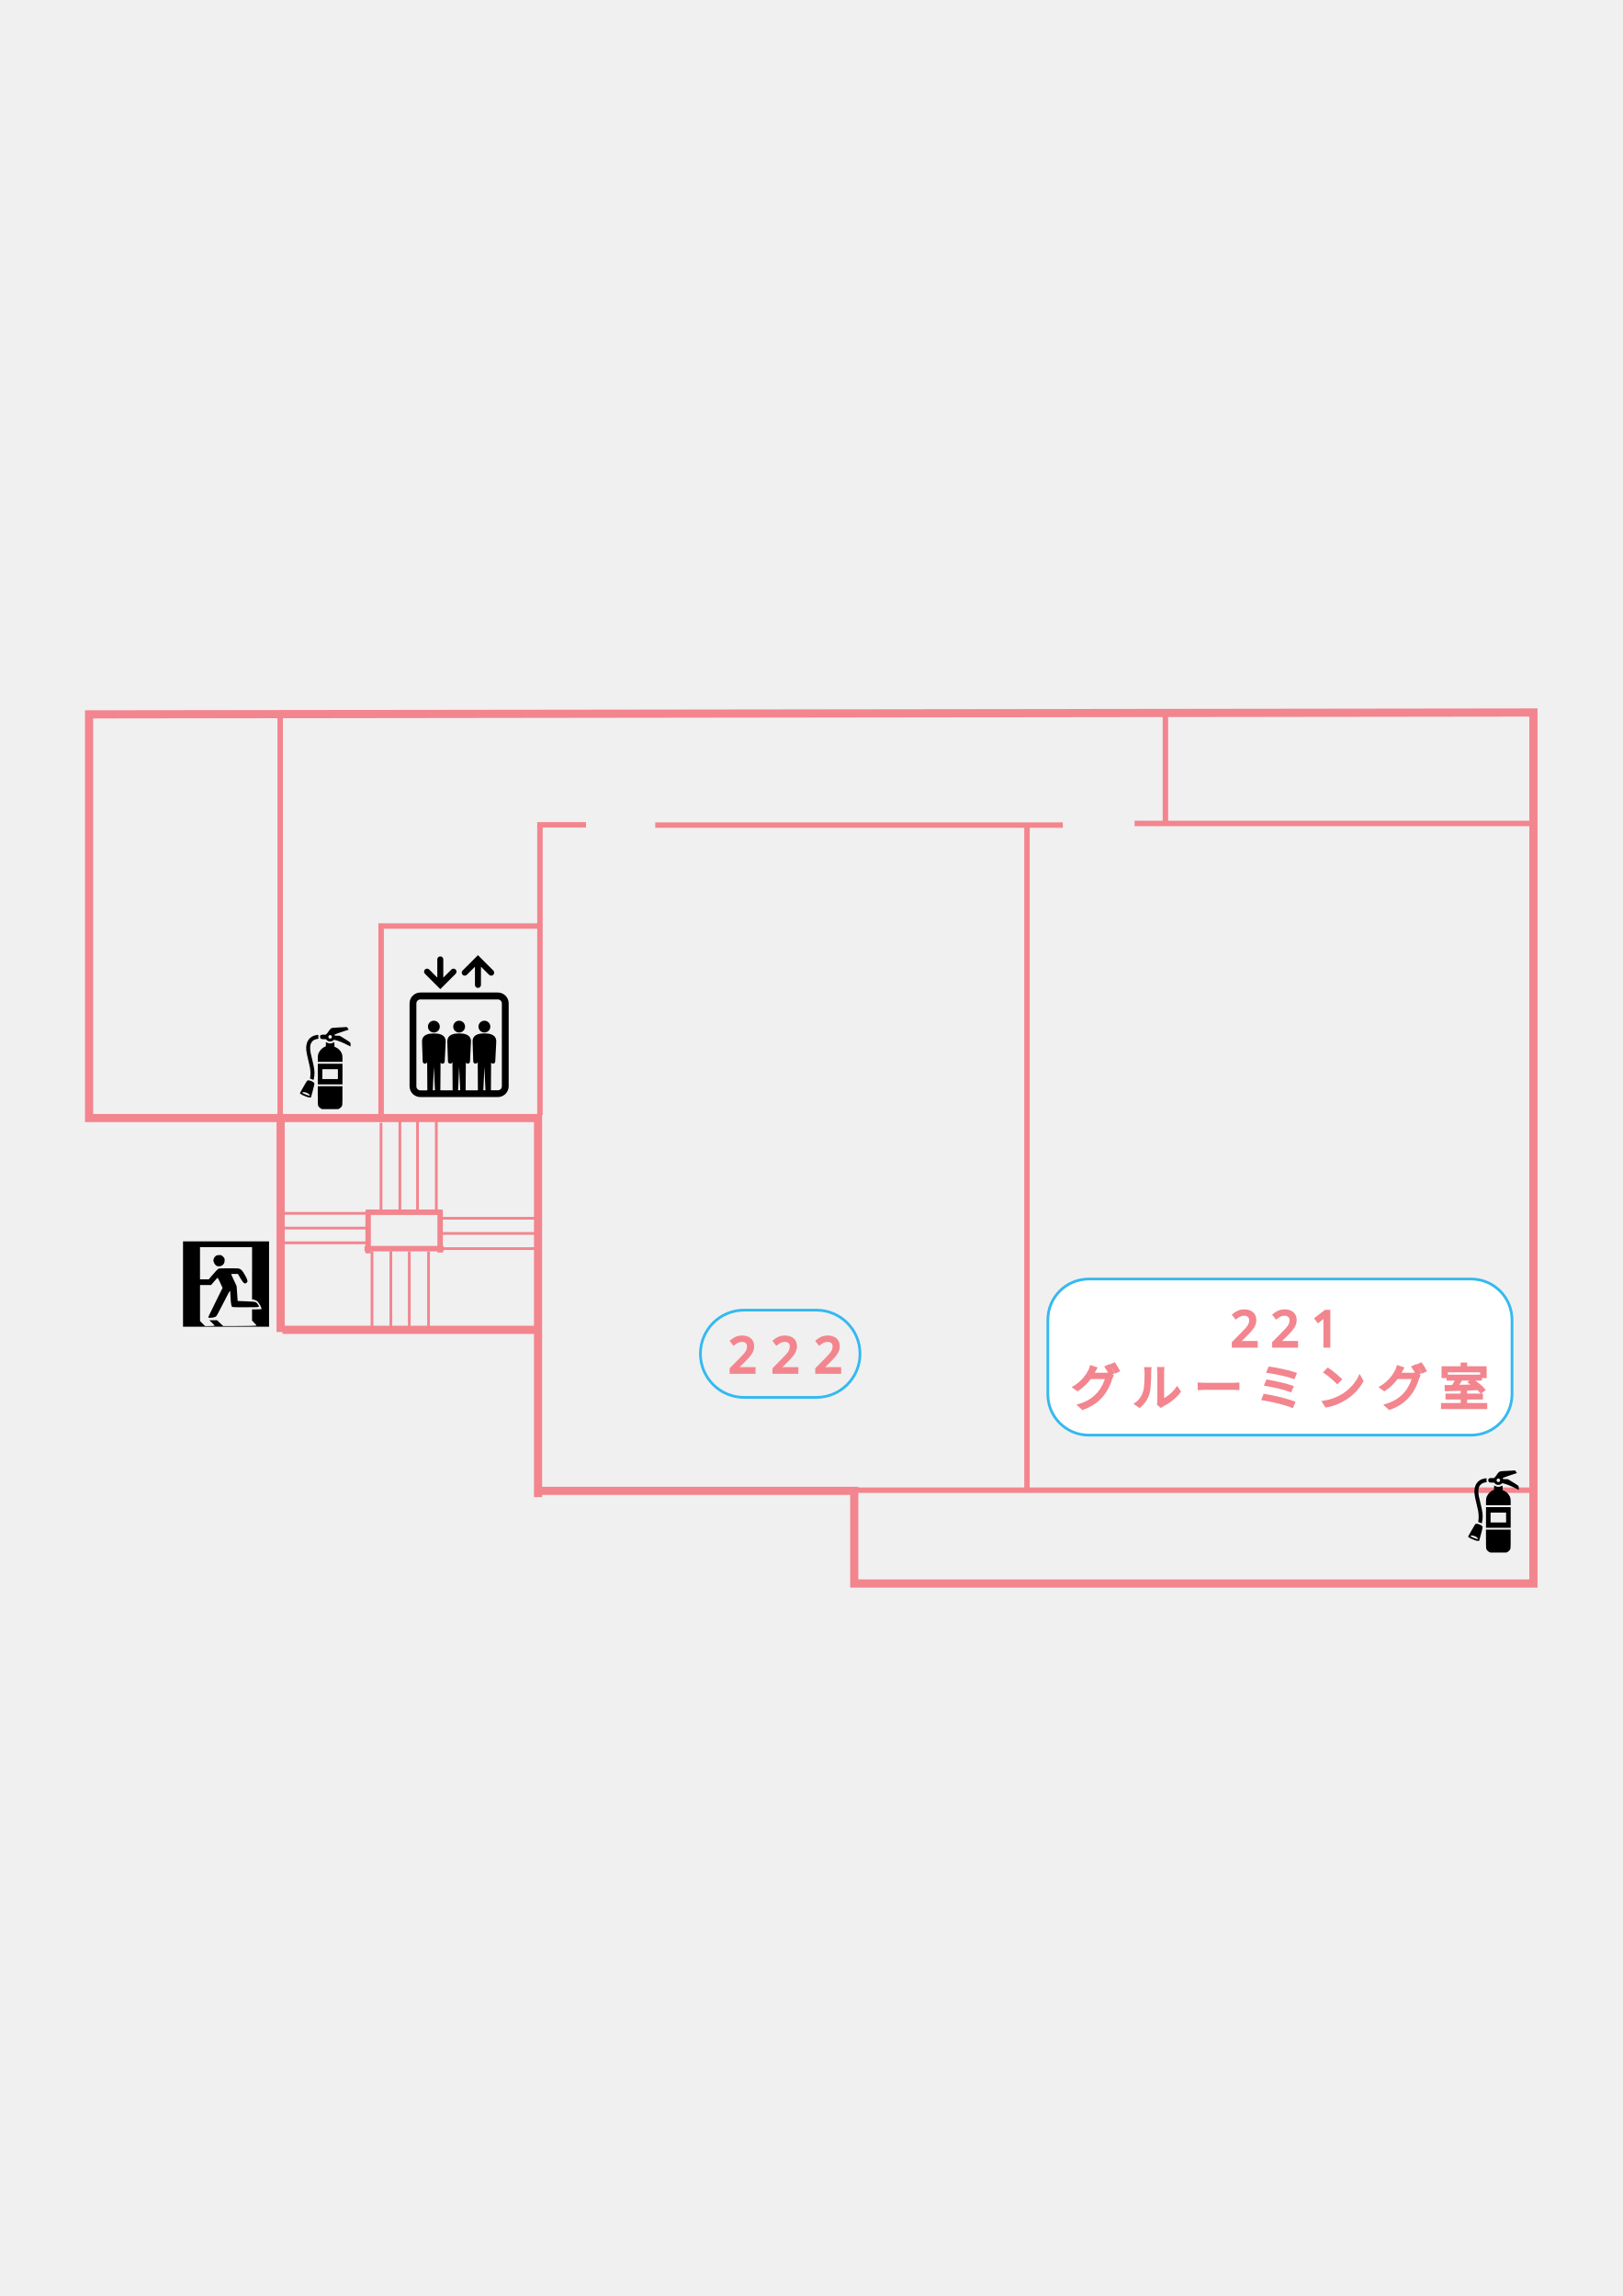
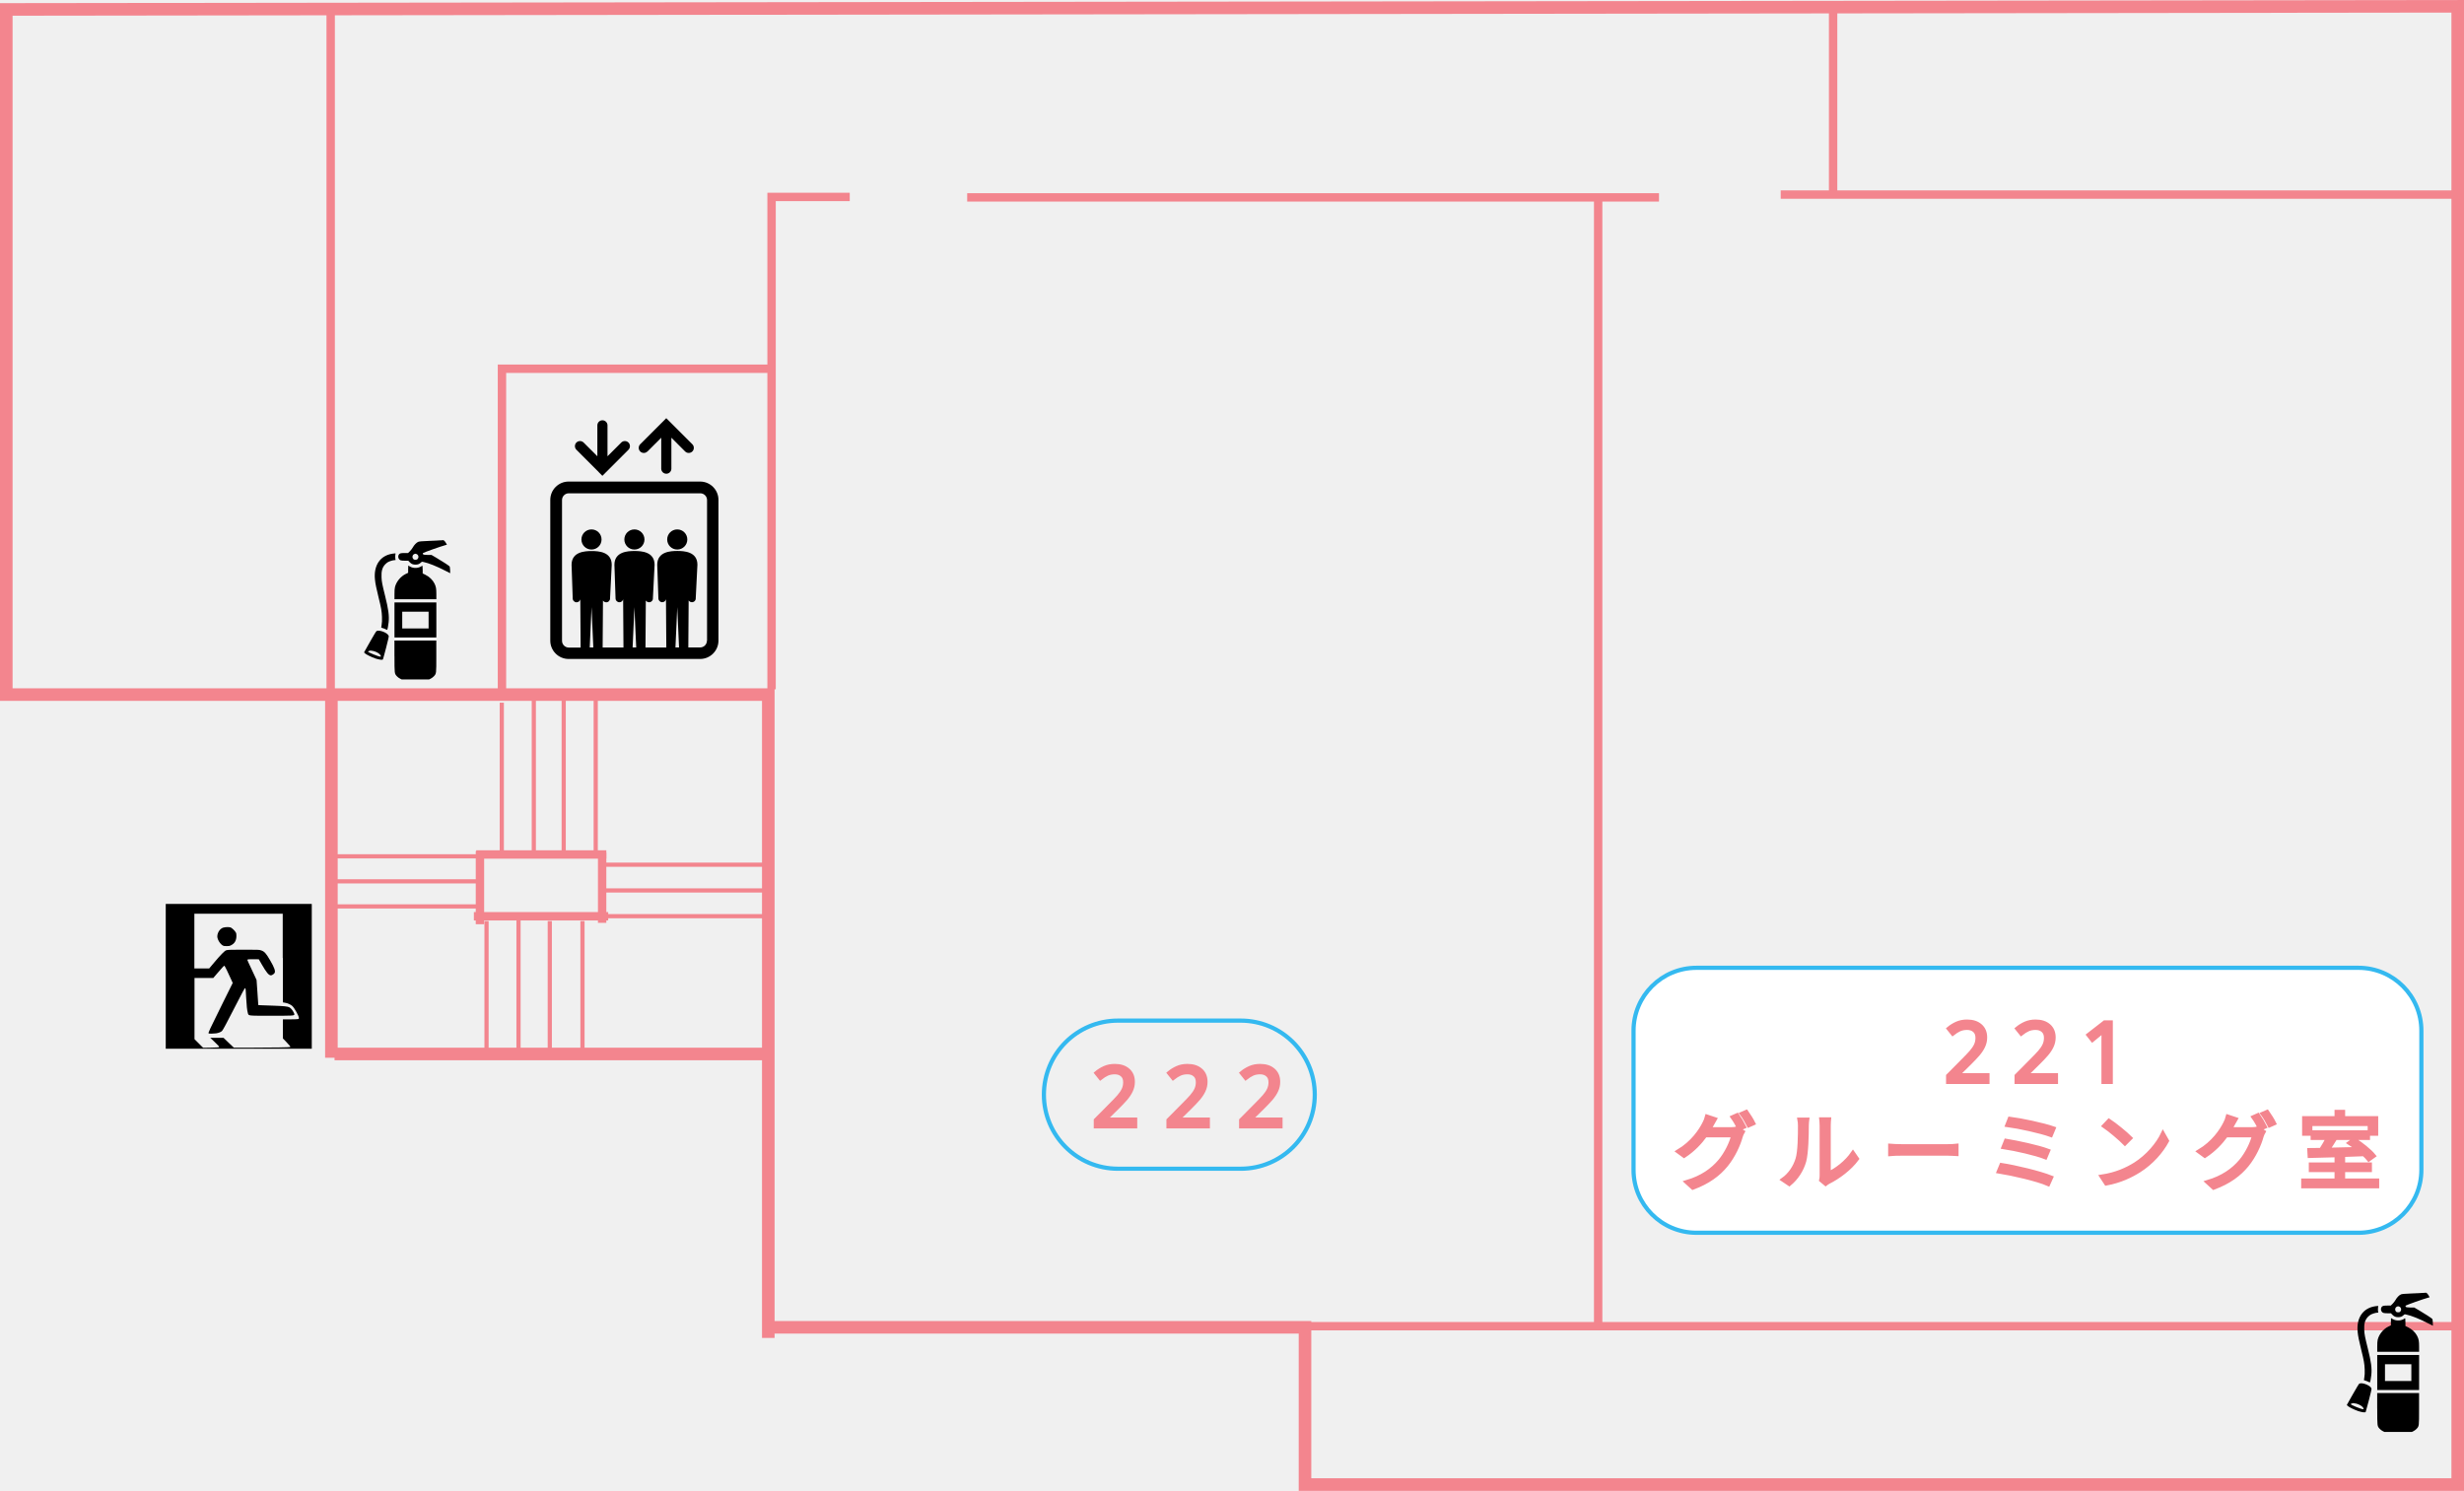
- <svg xmlns="http://www.w3.org/2000/svg" id="_トレース" data-name="トレース" viewBox="0 0 595 842">
+ <svg xmlns="http://www.w3.org/2000/svg" id="_レイヤー_1" data-name="レイヤー 1" viewBox="0 0 587.83 355.72">
  <defs>
    <style>
      .cls-1, .cls-2 {
        stroke: #34b9f0;
      }

      .cls-1, .cls-2, .cls-3, .cls-4, .cls-5, .cls-6, .cls-7 {
        stroke-miterlimit: 10;
      }

-       .cls-1, .cls-5, .cls-6, .cls-7 {
+       .cls-1, .cls-3, .cls-4, .cls-5, .cls-6, .cls-7 {
        fill: none;
      }

      .cls-2 {
        fill: #fff;
      }

-       .cls-3 {
-         letter-spacing: .25em;
+       .cls-8, .cls-9, .cls-3, .cls-5, .cls-10 {
+         isolation: isolate;
      }

-       .cls-3, .cls-4 {
+       .cls-8, .cls-3 {
+         letter-spacing: .3em;
+       }
+ 
+       .cls-8, .cls-3, .cls-5, .cls-10 {
+         font-family: BIZ-UDGothic, 'BIZ UDGothic';
+         font-size: 19.88px;
+       }
+ 
+       .cls-8, .cls-10 {
        fill: #f3858e;
-         font-family: BIZ-UDGothic, 'BIZ UDGothic';
-         font-size: 18px;
      }

      .cls-3, .cls-4, .cls-5, .cls-6, .cls-7 {
        stroke: #f3858e;
      }

-       .cls-4 {
-         letter-spacing: .3em;
+       .cls-5, .cls-10 {
+         letter-spacing: .25em;
      }

      .cls-6 {
        stroke-width: 3px;
      }

      .cls-7 {
        stroke-width: 2px;
      }
    </style>
  </defs>
  <g>
    <g>
-       <line class="cls-5" x1="139.71" y1="411.76" x2="139.71" y2="444.06" />
-       <line class="cls-5" x1="146.63" y1="410.4" x2="146.63" y2="444.21" />
-       <line class="cls-5" x1="153.09" y1="411.01" x2="153.09" y2="444.51" />
-       <line class="cls-5" x1="160" y1="410.86" x2="160" y2="444.66" />
-       <line class="cls-5" x1="161.95" y1="446.77" x2="198.17" y2="446.77" />
-       <line class="cls-5" x1="162.25" y1="452.33" x2="197.87" y2="452.33" />
-       <line class="cls-5" x1="162.1" y1="457.89" x2="198.02" y2="457.89" />
-       <line class="cls-5" x1="157.14" y1="458.94" x2="157.14" y2="487.49" />
-       <line class="cls-5" x1="150.08" y1="458.94" x2="150.08" y2="487.34" />
-       <line class="cls-5" x1="143.32" y1="458.79" x2="143.32" y2="486.74" />
-       <line class="cls-5" x1="136.41" y1="458.94" x2="136.41" y2="486.59" />
-       <line class="cls-5" x1="134.61" y1="455.78" x2="103.95" y2="455.78" />
-       <line class="cls-5" x1="103.65" y1="450.37" x2="135.66" y2="450.37" />
-       <line class="cls-5" x1="103.95" y1="444.96" x2="135.36" y2="444.96" />
+       <line class="cls-4" x1="119.71" y1="167.66" x2="119.71" y2="203.33" />
+       <line class="cls-4" x1="127.35" y1="166.16" x2="127.35" y2="203.49" />
+       <line class="cls-4" x1="134.48" y1="166.83" x2="134.48" y2="203.82" />
+       <line class="cls-4" x1="142.12" y1="166.66" x2="142.12" y2="203.99" />
+       <line class="cls-4" x1="144.27" y1="206.32" x2="184.26" y2="206.32" />
+       <line class="cls-4" x1="144.6" y1="212.46" x2="183.93" y2="212.46" />
+       <line class="cls-4" x1="144.43" y1="218.6" x2="184.1" y2="218.6" />
+       <line class="cls-4" x1="138.96" y1="219.76" x2="138.96" y2="251.28" />
+       <line class="cls-4" x1="131.16" y1="219.76" x2="131.16" y2="251.12" />
+       <line class="cls-4" x1="123.7" y1="219.59" x2="123.7" y2="250.45" />
+       <line class="cls-4" x1="116.07" y1="219.76" x2="116.07" y2="250.29" />
+       <line class="cls-4" x1="114.08" y1="216.27" x2="80.22" y2="216.27" />
+       <line class="cls-4" x1="79.89" y1="210.29" x2="115.24" y2="210.29" />
+       <line class="cls-4" x1="80.22" y1="204.32" x2="114.91" y2="204.32" />
    </g>
    <g>
-       <polyline class="cls-6" points="197.29 549.02 197.29 410.01 32.66 410.01 32.66 261.97 562.28 261.29 562.28 580.71 313.24 580.71 313.24 546.73 197.29 546.73" />
-       <line class="cls-6" x1="102.9" y1="410.69" x2="102.9" y2="488.48" />
-       <line class="cls-6" x1="103.58" y1="487.67" x2="196.75" y2="487.67" />
+       <polyline class="cls-6" points="183.29 319.23 183.29 165.73 1.5 165.73 1.5 2.25 586.33 1.5 586.33 354.22 311.33 354.22 311.33 316.7 183.29 316.7" />
+       <line class="cls-6" x1="79.06" y1="166.48" x2="79.06" y2="252.38" />
+       <line class="cls-6" x1="79.81" y1="251.48" x2="182.7" y2="251.48" />
    </g>
    <g>
-       <line class="cls-7" x1="134.99" y1="443.85" x2="134.99" y2="459.63" />
-       <line class="cls-7" x1="133.68" y1="457.91" x2="162.7" y2="457.91" />
-       <line class="cls-7" x1="161.39" y1="459.33" x2="161.39" y2="444.16" />
-       <line class="cls-7" x1="134.19" y1="444.56" x2="162.3" y2="444.56" />
-       <line class="cls-7" x1="102.74" y1="408.97" x2="102.74" y2="262.84" />
-       <polyline class="cls-7" points="139.75 408.87 139.75 339.6 197.59 339.6" />
-       <polyline class="cls-7" points="197.99 408.87 197.99 302.48 214.88 302.48" />
-       <line class="cls-7" x1="240.26" y1="302.58" x2="389.72" y2="302.58" />
-       <line class="cls-7" x1="416.02" y1="301.98" x2="562.04" y2="301.98" />
-       <line class="cls-7" x1="427.34" y1="262.54" x2="427.34" y2="301.37" />
-       <line class="cls-7" x1="376.58" y1="302.69" x2="376.58" y2="546.8" />
-       <line class="cls-7" x1="313.78" y1="546.49" x2="562.34" y2="546.49" />
+       <line class="cls-7" x1="114.5" y1="203.09" x2="114.5" y2="220.52" />
+       <line class="cls-7" x1="113.05" y1="218.62" x2="145.1" y2="218.62" />
+       <line class="cls-7" x1="143.65" y1="220.19" x2="143.65" y2="203.44" />
+       <line class="cls-7" x1="113.61" y1="203.88" x2="144.65" y2="203.88" />
+       <line class="cls-7" x1="78.89" y1="164.58" x2="78.89" y2="3.21" />
+       <polyline class="cls-7" points="119.75 164.47 119.75 87.98 183.62 87.98" />
+       <polyline class="cls-7" points="184.07 164.47 184.07 46.99 202.72 46.99" />
+       <line class="cls-7" x1="230.74" y1="47.1" x2="395.78" y2="47.1" />
+       <line class="cls-7" x1="424.82" y1="46.43" x2="586.07" y2="46.43" />
+       <line class="cls-7" x1="437.32" y1="2.88" x2="437.32" y2="45.76" />
+       <line class="cls-7" x1="381.27" y1="47.22" x2="381.27" y2="316.78" />
+       <line class="cls-7" x1="311.93" y1="316.43" x2="586.4" y2="316.43" />
    </g>
  </g>
  <g>
-     <path d="M159.09,374.32c-1.2,0-2.17.97-2.17,2.17s.97,2.17,2.17,2.17,2.17-.97,2.17-2.17-.97-2.17-2.17-2.17Z" />
-     <path d="M168.36,374.32c-1.2,0-2.17.97-2.17,2.17s.97,2.17,2.17,2.17,2.17-.97,2.17-2.17c0-1.2-.97-2.17-2.17-2.17Z" />
-     <path d="M177.62,374.32c-1.2,0-2.17.97-2.17,2.17s.97,2.17,2.17,2.17,2.17-.97,2.17-2.17-.97-2.17-2.17-2.17Z" />
-     <path d="M182.56,363.98h-28.42c-2.18,0-3.96,1.78-3.96,3.96v30.42c0,2.18,1.78,3.96,3.96,3.96h28.42c2.18,0,3.96-1.78,3.96-3.96v-30.42c0-2.18-1.78-3.96-3.96-3.96ZM158.71,399.83l.39-8.7.39,8.7h-.77ZM167.97,399.83l.39-8.7.39,8.7h-.77ZM177.23,399.83l.39-8.7.39,8.7h-.77ZM184.03,398.37c0,.81-.66,1.46-1.46,1.46h-2.56l.07-10.15c.16.23.42.39.73.38.47-.02.83-.42.8-.88l.36-7.22c0-2.84-2.88-2.98-4.34-2.98s-4.34.14-4.34,2.98l.24,7.22c-.02.47.34.86.8.88.41.02.75-.26.84-.64l.07,10.42h-4.5l.07-10.15c.16.23.42.39.73.38.47-.02.83-.42.8-.88l.36-7.22c0-2.84-2.88-2.98-4.34-2.98s-4.34.14-4.34,2.98l.24,7.22c-.02.47.34.86.8.88.41.02.75-.26.84-.64l.07,10.42h-4.5l.07-10.15c.16.23.42.39.73.38.47-.02.82-.42.8-.88l.36-7.22c0-2.84-2.88-2.98-4.34-2.98s-4.34.14-4.34,2.98l.24,7.22c-.02.47.34.86.8.88.41.02.75-.26.84-.64l.07,10.42h-2.56c-.81,0-1.46-.66-1.46-1.46v-30.42c0-.81.66-1.46,1.46-1.46h28.42c.81,0,1.46.66,1.46,1.46v30.42h0Z" />
-     <path d="M171.19,357.48l2.97-2.97v6.68c0,.61.49,1.1,1.1,1.1s1.1-.49,1.1-1.1v-6.68l2.97,2.97c.22.22.5.32.78.32s.57-.11.78-.32c.43-.43.43-1.13,0-1.56l-4.85-4.85-.78-.78-.78.78-4.85,4.85c-.43.43-.43,1.13,0,1.56.43.43,1.13.43,1.56,0Z" />
-     <path d="M160.67,361.96h0s.78.78.78.78l.78-.78s0,0,0,0l4.85-4.85c.43-.43.43-1.13,0-1.56-.43-.43-1.13-.43-1.56,0l-2.97,2.97v-6.68c0-.61-.49-1.1-1.1-1.1s-1.1.49-1.1,1.1v6.68l-2.97-2.97c-.43-.43-1.13-.43-1.56,0-.43.43-.43,1.13,0,1.56l4.85,4.85Z" />
+     <path d="M141.11,126.32c-1.33,0-2.4,1.07-2.4,2.4s1.07,2.4,2.4,2.4,2.4-1.07,2.4-2.4-1.07-2.4-2.4-2.4Z" />
+     <path d="M151.35,126.32c-1.33,0-2.4,1.07-2.4,2.4s1.07,2.4,2.4,2.4,2.4-1.07,2.4-2.4-1.07-2.4-2.4-2.4Z" />
+     <path d="M161.57,126.32c-1.33,0-2.4,1.07-2.4,2.4s1.07,2.4,2.4,2.4,2.4-1.07,2.4-2.4-1.07-2.4-2.4-2.4Z" />
+     <path d="M167.03,114.9h-31.38c-2.41,0-4.37,1.97-4.37,4.37v33.59c0,2.41,1.97,4.37,4.37,4.37h31.38c2.41,0,4.37-1.97,4.37-4.37v-33.59c0-2.41-1.97-4.37-4.37-4.37ZM140.69,154.48l.43-9.61.43,9.61h-.86ZM150.92,154.48l.43-9.61.43,9.61h-.86ZM161.14,154.48l.43-9.61.43,9.61h-.86ZM168.65,152.87c0,.89-.73,1.61-1.61,1.61h-2.83l.08-11.21c.18.25.46.43.81.42.52-.02.92-.46.88-.97l.4-7.97c0-3.14-3.18-3.29-4.79-3.29s-4.79.15-4.79,3.29l.27,7.97c-.02.52.38.95.88.97.45.02.83-.29.93-.71l.08,11.51h-4.97l.08-11.21c.18.25.46.43.81.42.52-.02.92-.46.88-.97l.4-7.97c0-3.14-3.18-3.29-4.79-3.29s-4.79.15-4.79,3.29l.27,7.97c-.02.52.38.95.88.97.45.02.83-.29.93-.71l.08,11.51h-4.97l.08-11.21c.18.25.46.43.81.42.52-.02.91-.46.88-.97l.4-7.97c0-3.14-3.18-3.29-4.79-3.29s-4.79.15-4.79,3.29l.27,7.97c-.02.52.38.95.88.97.45.02.83-.29.93-.71l.08,11.51h-2.83c-.89,0-1.61-.73-1.61-1.61v-33.59c0-.89.73-1.61,1.61-1.61h31.38c.89,0,1.61.73,1.61,1.61v33.59h0v-.03Z" />
+     <path d="M154.47,107.72l3.28-3.28v7.38c0,.67.54,1.21,1.21,1.21s1.21-.54,1.21-1.21v-7.38l3.28,3.28c.24.24.55.35.86.35s.63-.12.86-.35c.47-.47.47-1.25,0-1.72l-5.36-5.36-.86-.86-.86.86-5.36,5.36c-.47.47-.47,1.25,0,1.72s1.25.47,1.72,0Z" />
+     <path d="M142.85,112.67h0l.86.86.86-.86h0l5.36-5.36c.47-.47.47-1.25,0-1.72s-1.25-.47-1.72,0l-3.28,3.28v-7.38c0-.67-.54-1.21-1.21-1.21s-1.21.54-1.21,1.21v7.38l-3.28-3.28c-.47-.47-1.25-.47-1.72,0s-.47,1.25,0,1.72l5.36,5.36Z" />
  </g>
  <g>
-     <path d="M126.45,376.68c-.24.03-1.34.09-2.45.13-1.46.06-2.09.11-2.3.19-.38.13-.92.69-1.21,1.22-.11.22-.4.58-.62.81l-.41.4h-.76c-.86,0-1.1.07-1.27.4-.23.44-.01,1.03.44,1.19.13.05.55.08.93.08h.7s.27.29.27.29c.4.41.72.55,1.28.55.52,0,.84-.12,1.19-.45.2-.19.21-.19.58-.11,1.05.21,2.9.95,4.69,1.88.57.29,1.04.53,1.05.53,0,0,0-.31-.02-.69-.02-.51-.05-.72-.14-.81-.15-.17-1.56-1.09-2.83-1.84l-1.05-.62h-.88q-.88,0-.96-.17c-.05-.11-.05-.19-.01-.23.14-.14,3.83-1.45,4.91-1.74l.27-.07-.17-.32c-.25-.44-.5-.68-.66-.67-.08,0-.34.03-.58.05ZM121.28,379.64c.42.15.56.7.25,1.05-.13.15-.21.19-.48.19s-.34-.03-.48-.19c-.29-.34-.17-.88.24-1.05.22-.09.21-.09.46,0Z" />
-     <path d="M116.1,379.57c-2.64.39-4.1,2.51-3.79,5.56.09.92.28,1.84.8,3.95.55,2.2.68,2.94.72,4.16.03.79,0,1.19-.07,1.67-.06.35-.1.64-.09.64.01,0,.19.07.39.13s.48.17.62.25c.15.07.27.12.28.11.07-.07.24-.95.31-1.62.15-1.43-.04-2.84-.77-5.77-.6-2.39-.72-3.02-.76-3.96-.06-1.34.15-2.12.76-2.78.18-.19.44-.41.6-.5.36-.21,1.12-.44,1.45-.44.25,0,.26-.01.21-.15-.07-.19-.06-.97,0-1.17.06-.17.03-.17-.66-.07Z" />
-     <path d="M119.48,382.9v.8l-.58.28c-1.09.54-2,1.68-2.27,2.83-.07.29-.1.78-.1,1.51v1.09h9.05v-1.09c0-1.21-.07-1.62-.4-2.29-.4-.8-1.08-1.47-1.99-1.92l-.56-.27v-.71c0-.39-.02-.78-.04-.86-.04-.14-.05-.14-.15-.05-.2.18-.72.38-1.13.42-.51.05-1.07-.07-1.45-.31-.17-.11-.33-.2-.34-.2-.02,0-.03.36-.03.79Z" />
-     <path d="M116.53,393.88v3.79h9.05v-7.57h-9.05v3.79ZM123.9,393.91v1.81h-5.7v-3.62h5.7v1.81Z" />
-     <path d="M112.67,396.27c-.09.04-.64.94-1.43,2.35l-1.29,2.28.19.2c.23.24,1.46.84,2.3,1.13.35.11.84.23,1.09.25.43.03.46.02.52-.13.04-.09.35-1.21.68-2.49.42-1.61.6-2.38.56-2.51-.16-.65-1.97-1.39-2.62-1.08ZM111.85,400.57c.7.15,1.37.52,1.62.9.15.23.15.35,0,.35-.41,0-2.71-.95-2.67-1.1.02-.07.4-.23.55-.23.04,0,.27.04.51.09Z" />
-     <path d="M116.53,401.71c0,3.82,0,3.75.51,4.33.17.19.46.42.68.52l.38.19h5.9l.38-.19c.22-.11.51-.33.68-.52.52-.58.51-.51.51-4.33v-3.37h-9.05v3.37Z" />
+     <path d="M105.07,128.92c-.27.03-1.48.1-2.71.14-1.61.07-2.31.12-2.54.21-.42.14-1.02.76-1.34,1.35-.12.24-.44.64-.68.89l-.45.44h-.84c-.95,0-1.21.08-1.4.44-.25.49-.01,1.14.49,1.31.14.06.61.09,1.03.09h.77l.3.32c.44.45.8.61,1.41.61.57,0,.93-.13,1.31-.5.22-.21.23-.21.64-.12,1.16.23,3.2,1.05,5.18,2.08.63.32,1.15.59,1.16.59,0,0,0-.34-.02-.76-.02-.56-.06-.8-.15-.89-.17-.19-1.72-1.2-3.13-2.03l-1.16-.68h-.97c-.65,0-1-.06-1.06-.19-.06-.12-.06-.21-.01-.25.15-.15,4.23-1.6,5.42-1.92l.3-.08-.19-.35c-.28-.49-.55-.75-.73-.74-.09,0-.38.03-.64.06h.01ZM99.36,132.19c.46.17.62.77.28,1.16-.14.17-.23.21-.53.21s-.38-.03-.53-.21c-.32-.38-.19-.97.27-1.16.24-.1.23-.1.51,0h.01Z" />
+     <path d="M93.64,132.11c-2.92.43-4.53,2.77-4.19,6.14.1,1.02.31,2.03.88,4.36.61,2.43.75,3.25.8,4.59.03.87,0,1.31-.08,1.84-.07.39-.11.71-.1.71s.21.08.43.14.53.19.68.28c.17.08.3.13.31.12.08-.08.27-1.05.34-1.79.17-1.58-.04-3.14-.85-6.37-.66-2.64-.8-3.33-.84-4.37-.07-1.48.17-2.34.84-3.07.2-.21.49-.45.66-.55.4-.23,1.24-.49,1.6-.49.28,0,.29-.01.23-.17-.08-.21-.07-1.07,0-1.29.07-.19.03-.19-.73-.08h0Z" />
+     <path d="M97.37,135.79v.88l-.64.31c-1.2.6-2.21,1.86-2.51,3.13-.08.32-.11.86-.11,1.67v1.2h9.99v-1.2c0-1.34-.08-1.79-.44-2.53-.44-.88-1.19-1.62-2.2-2.12l-.62-.3v-.78c0-.43-.02-.86-.04-.95-.04-.15-.06-.15-.17-.06-.22.2-.8.42-1.25.46-.56.06-1.18-.08-1.6-.34-.19-.12-.36-.22-.38-.22-.02,0-.03.4-.03.87v-.02Z" />
+     <path d="M94.11,147.91v4.19h9.99v-8.36h-9.99v4.19h0ZM102.25,147.95v2h-6.29v-4h6.29v2Z" />
+     <path d="M89.85,150.55c-.1.04-.71,1.04-1.58,2.59l-1.42,2.52.21.22c.25.27,1.61.93,2.54,1.25.39.12.93.25,1.2.28.47.03.51.02.57-.14.04-.1.39-1.34.75-2.75.46-1.78.66-2.63.62-2.77-.18-.72-2.18-1.53-2.89-1.19h0ZM88.95,155.3c.77.17,1.51.57,1.79.99.17.25.17.39,0,.39-.45,0-2.99-1.05-2.95-1.21.02-.08.44-.25.61-.25.04,0,.3.04.56.1h-.01Z" />
+     <path d="M94.11,156.56c0,4.22,0,4.14.56,4.78.19.21.51.46.75.57l.42.21h6.52l.42-.21c.24-.12.56-.36.75-.57.57-.64.56-.56.56-4.78v-3.72h-9.99v3.72h.01Z" />
  </g>
  <g>
-     <path d="M554.81,539.29c-.24.03-1.34.09-2.45.13-1.46.06-2.09.11-2.3.19-.38.13-.92.69-1.21,1.22-.11.22-.4.58-.62.81l-.41.4h-.76c-.86,0-1.1.07-1.27.4-.23.44-.01,1.03.44,1.19.13.05.55.08.93.08h.7s.27.29.27.29c.4.41.72.55,1.28.55.52,0,.84-.12,1.19-.45.2-.19.21-.19.58-.11,1.05.21,2.9.95,4.69,1.88.57.29,1.04.53,1.05.53,0,0,0-.31-.02-.69-.02-.51-.05-.72-.14-.81-.15-.17-1.56-1.09-2.83-1.84l-1.05-.62h-.88q-.88,0-.96-.17c-.05-.11-.05-.19-.01-.23.14-.14,3.83-1.45,4.91-1.74l.27-.07-.17-.32c-.25-.44-.5-.68-.66-.67-.08,0-.34.03-.58.05ZM549.64,542.25c.42.15.56.7.25,1.05-.13.15-.21.19-.48.19s-.34-.03-.48-.19c-.29-.34-.17-.88.24-1.05.22-.09.21-.09.46,0Z" />
-     <path d="M544.46,542.18c-2.64.39-4.1,2.51-3.79,5.56.09.92.28,1.84.8,3.95.55,2.2.68,2.94.72,4.16.03.79,0,1.19-.07,1.67-.06.35-.1.64-.09.64.01,0,.19.07.39.13s.48.17.62.25c.15.07.27.12.28.11.07-.07.24-.95.31-1.62.15-1.43-.04-2.84-.77-5.77-.6-2.39-.72-3.02-.76-3.96-.06-1.34.15-2.12.76-2.78.18-.19.44-.41.6-.5.36-.21,1.12-.44,1.45-.44.25,0,.26-.01.21-.15-.07-.19-.06-.97,0-1.17.06-.17.03-.17-.66-.07Z" />
-     <path d="M547.84,545.51v.8l-.58.28c-1.09.54-2,1.68-2.27,2.83-.07.29-.1.78-.1,1.51v1.09h9.05v-1.09c0-1.21-.07-1.62-.4-2.29-.4-.8-1.08-1.47-1.99-1.92l-.56-.27v-.71c0-.39-.02-.78-.04-.86-.04-.14-.05-.14-.15-.05-.2.18-.72.38-1.13.42-.51.05-1.07-.07-1.45-.31-.17-.11-.33-.2-.34-.2-.02,0-.03.36-.03.79Z" />
-     <path d="M544.89,556.48v3.79h9.05v-7.57h-9.05v3.79ZM552.26,556.52v1.81h-5.7v-3.62h5.7v1.81Z" />
-     <path d="M541.03,558.88c-.09.04-.64.94-1.43,2.35l-1.29,2.28.19.2c.23.24,1.46.84,2.3,1.13.35.11.84.23,1.09.25.43.03.46.02.52-.13.04-.09.35-1.21.68-2.49.42-1.61.6-2.38.56-2.51-.16-.65-1.97-1.39-2.62-1.08ZM540.21,563.18c.7.15,1.37.52,1.62.9.15.23.15.35,0,.35-.41,0-2.71-.95-2.67-1.1.02-.07.4-.23.55-.23.04,0,.27.04.51.09Z" />
-     <path d="M544.89,564.31c0,3.82,0,3.75.51,4.33.17.19.46.42.68.52l.38.19h5.9l.38-.19c.22-.11.51-.33.68-.52.52-.58.51-.51.51-4.33v-3.37h-9.05v3.37Z" />
+     <path d="M578.08,308.48c-.27.03-1.48.1-2.71.14-1.61.07-2.31.12-2.54.21-.42.14-1.02.76-1.34,1.35-.12.24-.44.64-.68.89l-.45.44h-.84c-.95,0-1.21.08-1.4.44-.25.49-.01,1.14.49,1.31.14.06.61.09,1.03.09h.77l.3.32c.44.45.8.61,1.41.61.57,0,.93-.13,1.31-.5.22-.21.23-.21.64-.12,1.16.23,3.2,1.05,5.18,2.08.63.32,1.15.59,1.16.59,0,0,0-.34-.02-.76-.02-.56-.06-.8-.15-.89-.17-.19-1.72-1.2-3.13-2.03l-1.16-.68h-.97c-.65,0-1-.06-1.06-.19-.06-.12-.06-.21-.01-.25.15-.15,4.23-1.6,5.42-1.92l.3-.08-.19-.35c-.28-.49-.55-.75-.73-.74-.09,0-.38.03-.64.06h.01ZM572.37,311.75c.46.17.62.77.28,1.16-.14.17-.23.21-.53.21s-.38-.03-.53-.21c-.32-.38-.19-.97.27-1.16.24-.1.23-.1.51,0h.01Z" />
+     <path d="M566.65,311.67c-2.92.43-4.53,2.77-4.19,6.14.1,1.02.31,2.03.88,4.36.61,2.43.75,3.25.8,4.59.03.87,0,1.31-.08,1.84-.07.39-.11.71-.1.71s.21.08.43.14.53.19.68.28c.17.08.3.13.31.12.08-.08.27-1.05.34-1.79.17-1.58-.04-3.14-.85-6.37-.66-2.64-.8-3.33-.84-4.37-.07-1.48.17-2.34.84-3.07.2-.21.49-.45.66-.55.4-.23,1.24-.49,1.6-.49.28,0,.29-.01.23-.17-.08-.21-.07-1.07,0-1.29.07-.19.03-.19-.73-.08h0Z" />
+     <path d="M570.39,315.35v.88l-.64.31c-1.2.6-2.21,1.86-2.51,3.13-.08.32-.11.86-.11,1.67v1.2h9.99v-1.2c0-1.34-.08-1.79-.44-2.53-.44-.88-1.19-1.62-2.2-2.12l-.62-.3v-.78c0-.43-.02-.86-.04-.95-.04-.15-.06-.15-.17-.06-.22.2-.8.42-1.25.46-.56.06-1.18-.08-1.6-.34-.19-.12-.36-.22-.38-.22-.02,0-.03.4-.03.87v-.02Z" />
+     <path d="M567.13,327.47v4.19h9.99v-8.36h-9.99v4.19h0ZM575.27,327.51v2h-6.29v-4h6.29v2Z" />
+     <path d="M562.87,330.12c-.1.04-.71,1.04-1.58,2.59l-1.42,2.52.21.22c.25.27,1.61.93,2.54,1.25.39.12.93.25,1.2.28.47.03.51.02.57-.14.04-.1.39-1.34.75-2.75.46-1.78.66-2.63.62-2.77-.18-.72-2.18-1.53-2.89-1.19h0ZM561.96,334.86c.77.17,1.51.57,1.79.99.17.25.17.39,0,.39-.45,0-2.99-1.05-2.95-1.21.02-.08.44-.25.61-.25.04,0,.3.04.56.1h-.01Z" />
+     <path d="M567.13,336.11c0,4.22,0,4.14.56,4.78.19.21.51.46.75.57l.42.21h6.52l.42-.21c.24-.12.56-.36.75-.57.57-.64.56-.56.56-4.78v-3.72h-9.99v3.72h.01Z" />
  </g>
  <g>
-     <path d="M67.11,470.89v15.65h31.55v-31.29h-31.55v15.65ZM92.42,466.92v9.6l.48.08c.56.09,1.29.42,1.58.72.49.49,1.38,2.1,1.4,2.54.01.2,0,.22-.25.27-.14.03-.92.05-1.73.05h-1.48v4.12l.71.73c.73.75.96,1.05.9,1.12-.08.07-3.88.14-8.02.14h-4.18s-1.11-1.06-1.11-1.06l-1.11-1.07h-2.86l1.01.97c.91.88.99.98.88,1.05-.08.05-.72.09-1.78.11l-1.65.03-.93-.93-.93-.93v-13.21h4.06s.84-.99.84-.99c1.17-1.36,1.46-1.67,1.56-1.67.07,0,.84,1.56,1.54,3.14l.26.58-2.27,4.58c-2.75,5.54-3.06,6.23-2.93,6.32.12.08.98.07,1.6-.01.55-.08,1.08-.29,1.3-.53.21-.22,1-1.7,2.73-5.08,1.76-3.45,2.17-4.19,2.26-4.17.1.03.15.47.22,2.12.08,1.63.2,2.72.36,3.29.18.6-.12.57,5.06.57,4.62,0,4.89-.01,4.99-.26.05-.13-.33-.84-.63-1.18-.14-.16-.34-.33-.45-.38-.38-.19-1.19-.28-3.36-.35-1.19-.04-2.44-.08-2.76-.1l-.59-.04-.18-2.7-.19-2.71-.24-.55c-.14-.31-.58-1.26-1-2.13-.42-.86-.75-1.62-.75-1.67,0-.14.31-.17,1.45-.15l1.03.02.62,1.08c1.03,1.79,1.53,2.39,2,2.39.22,0,.68-.31.8-.53.2-.39-.05-1.13-.92-2.63-.94-1.63-1.29-2.01-2.04-2.25-.44-.14-.53-.14-3.73-.14-2.56,0-3.36.02-3.64.09-.32.08-.42.15-1.04.78-.38.38-1.15,1.26-1.72,1.94l-1.04,1.24h-1.6s-1.61,0-1.61,0v-11.82h19.09v9.6Z" />
-     <path d="M79.57,460.36c-.72.21-1.3,1.05-1.32,1.9-.01.64.61,1.66,1.21,1.99.16.08.36.12.79.12.51,0,.64-.03.95-.18.8-.39,1.16-1.01,1.18-1.99,0-.49-.01-.58-.17-.84-.21-.36-.76-.88-1.06-1.01-.29-.12-1.14-.11-1.59.03Z" />
+     <path d="M39.54,232.95v17.28h34.84v-34.55h-34.84v17.28h0ZM67.49,228.57v10.6l.53.09c.62.1,1.42.46,1.74.8.54.54,1.52,2.32,1.55,2.8.01.22,0,.24-.28.3-.15.03-1.02.06-1.91.06h-1.63v4.55l.78.81c.81.83,1.06,1.16.99,1.24-.09.08-4.28.15-8.86.15h-4.62l-1.23-1.17-1.23-1.18h-3.16l1.12,1.07c1,.97,1.09,1.08.97,1.16-.09.06-.8.1-1.97.12l-1.82.03-1.03-1.03-1.03-1.03v-14.59h4.48l.93-1.09c1.29-1.5,1.61-1.84,1.72-1.84.08,0,.93,1.72,1.7,3.47l.29.64-2.51,5.06c-3.04,6.12-3.38,6.88-3.24,6.98.13.09,1.08.08,1.77-.01.61-.09,1.19-.32,1.44-.59.23-.24,1.1-1.88,3.01-5.61,1.94-3.81,2.4-4.63,2.5-4.6.11.03.17.52.24,2.34.09,1.8.22,3,.4,3.63.2.66-.13.63,5.59.63,5.1,0,5.4-.01,5.51-.29.06-.14-.36-.93-.7-1.3-.15-.18-.38-.36-.5-.42-.42-.21-1.31-.31-3.71-.39-1.31-.04-2.69-.09-3.05-.11l-.65-.04-.2-2.98-.21-2.99-.27-.61c-.15-.34-.64-1.39-1.1-2.35-.46-.95-.83-1.79-.83-1.84,0-.15.34-.19,1.6-.17l1.14.02.68,1.19c1.14,1.98,1.69,2.64,2.21,2.64.24,0,.75-.34.88-.59.22-.43-.06-1.25-1.02-2.9-1.04-1.8-1.42-2.22-2.25-2.48-.49-.15-.59-.15-4.12-.15-2.83,0-3.71.02-4.02.1-.35.09-.46.17-1.15.86-.42.42-1.27,1.39-1.9,2.14l-1.15,1.37h-3.54v-13.05h21.08v10.6-.03Z" />
+     <path d="M53.3,221.32c-.8.23-1.44,1.16-1.46,2.1-.01.71.67,1.83,1.34,2.2.18.09.4.13.87.13.56,0,.71-.03,1.05-.2.88-.43,1.28-1.12,1.3-2.2,0-.54-.01-.64-.19-.93-.23-.4-.84-.97-1.17-1.12-.32-.13-1.26-.12-1.76.03v-.02Z" />
  </g>
  <g>
-     <text class="cls-4" transform="translate(267.19 503.3)">
-       <tspan x="0" y="0">222</tspan>
-     </text>
-     <rect class="cls-1" x="256.83" y="480.46" width="58.52" height="32" rx="16" ry="16" />
+     <g class="cls-9">
+       <text class="cls-8" transform="translate(260.48 268.74)">
+         <tspan x="0" y="0">222</tspan>
+       </text>
+       <text class="cls-3" transform="translate(260.48 268.74)">
+         <tspan x="0" y="0">222</tspan>
+       </text>
+     </g>
+     <path class="cls-1" d="M266.71,243.52h29.28c9.76,0,17.67,7.91,17.67,17.67h0c0,9.76-7.91,17.67-17.67,17.67h-29.28c-9.76,0-17.67-7.91-17.67-17.67h0c0-9.76,7.91-17.67,17.67-17.67Z" />
  </g>
  <g>
-     <rect class="cls-2" x="384.22" y="469.05" width="170.21" height="57.25" rx="15" ry="15" />
-     <text class="cls-3" transform="translate(451.33 493.71)">
-       <tspan x="0" y="0">221</tspan>
-       <tspan x="-58.5" y="21.6">グルーミング室</tspan>
-     </text>
+     <rect class="cls-2" x="389.71" y="230.92" width="187.95" height="63.22" rx="15" ry="15" />
+     <g class="cls-9">
+       <text class="cls-10" transform="translate(463.81 258.15)">
+         <tspan x="0" y="0">221</tspan>
+       </text>
+       <text class="cls-5" transform="translate(463.81 258.15)">
+         <tspan x="0" y="0">221</tspan>
+       </text>
+       <text class="cls-10" transform="translate(399.22 282)">
+         <tspan x="0" y="0">グルーミング室</tspan>
+       </text>
+       <text class="cls-5" transform="translate(399.22 282)">
+         <tspan x="0" y="0">グルーミング室</tspan>
+       </text>
+     </g>
  </g>
</svg>
